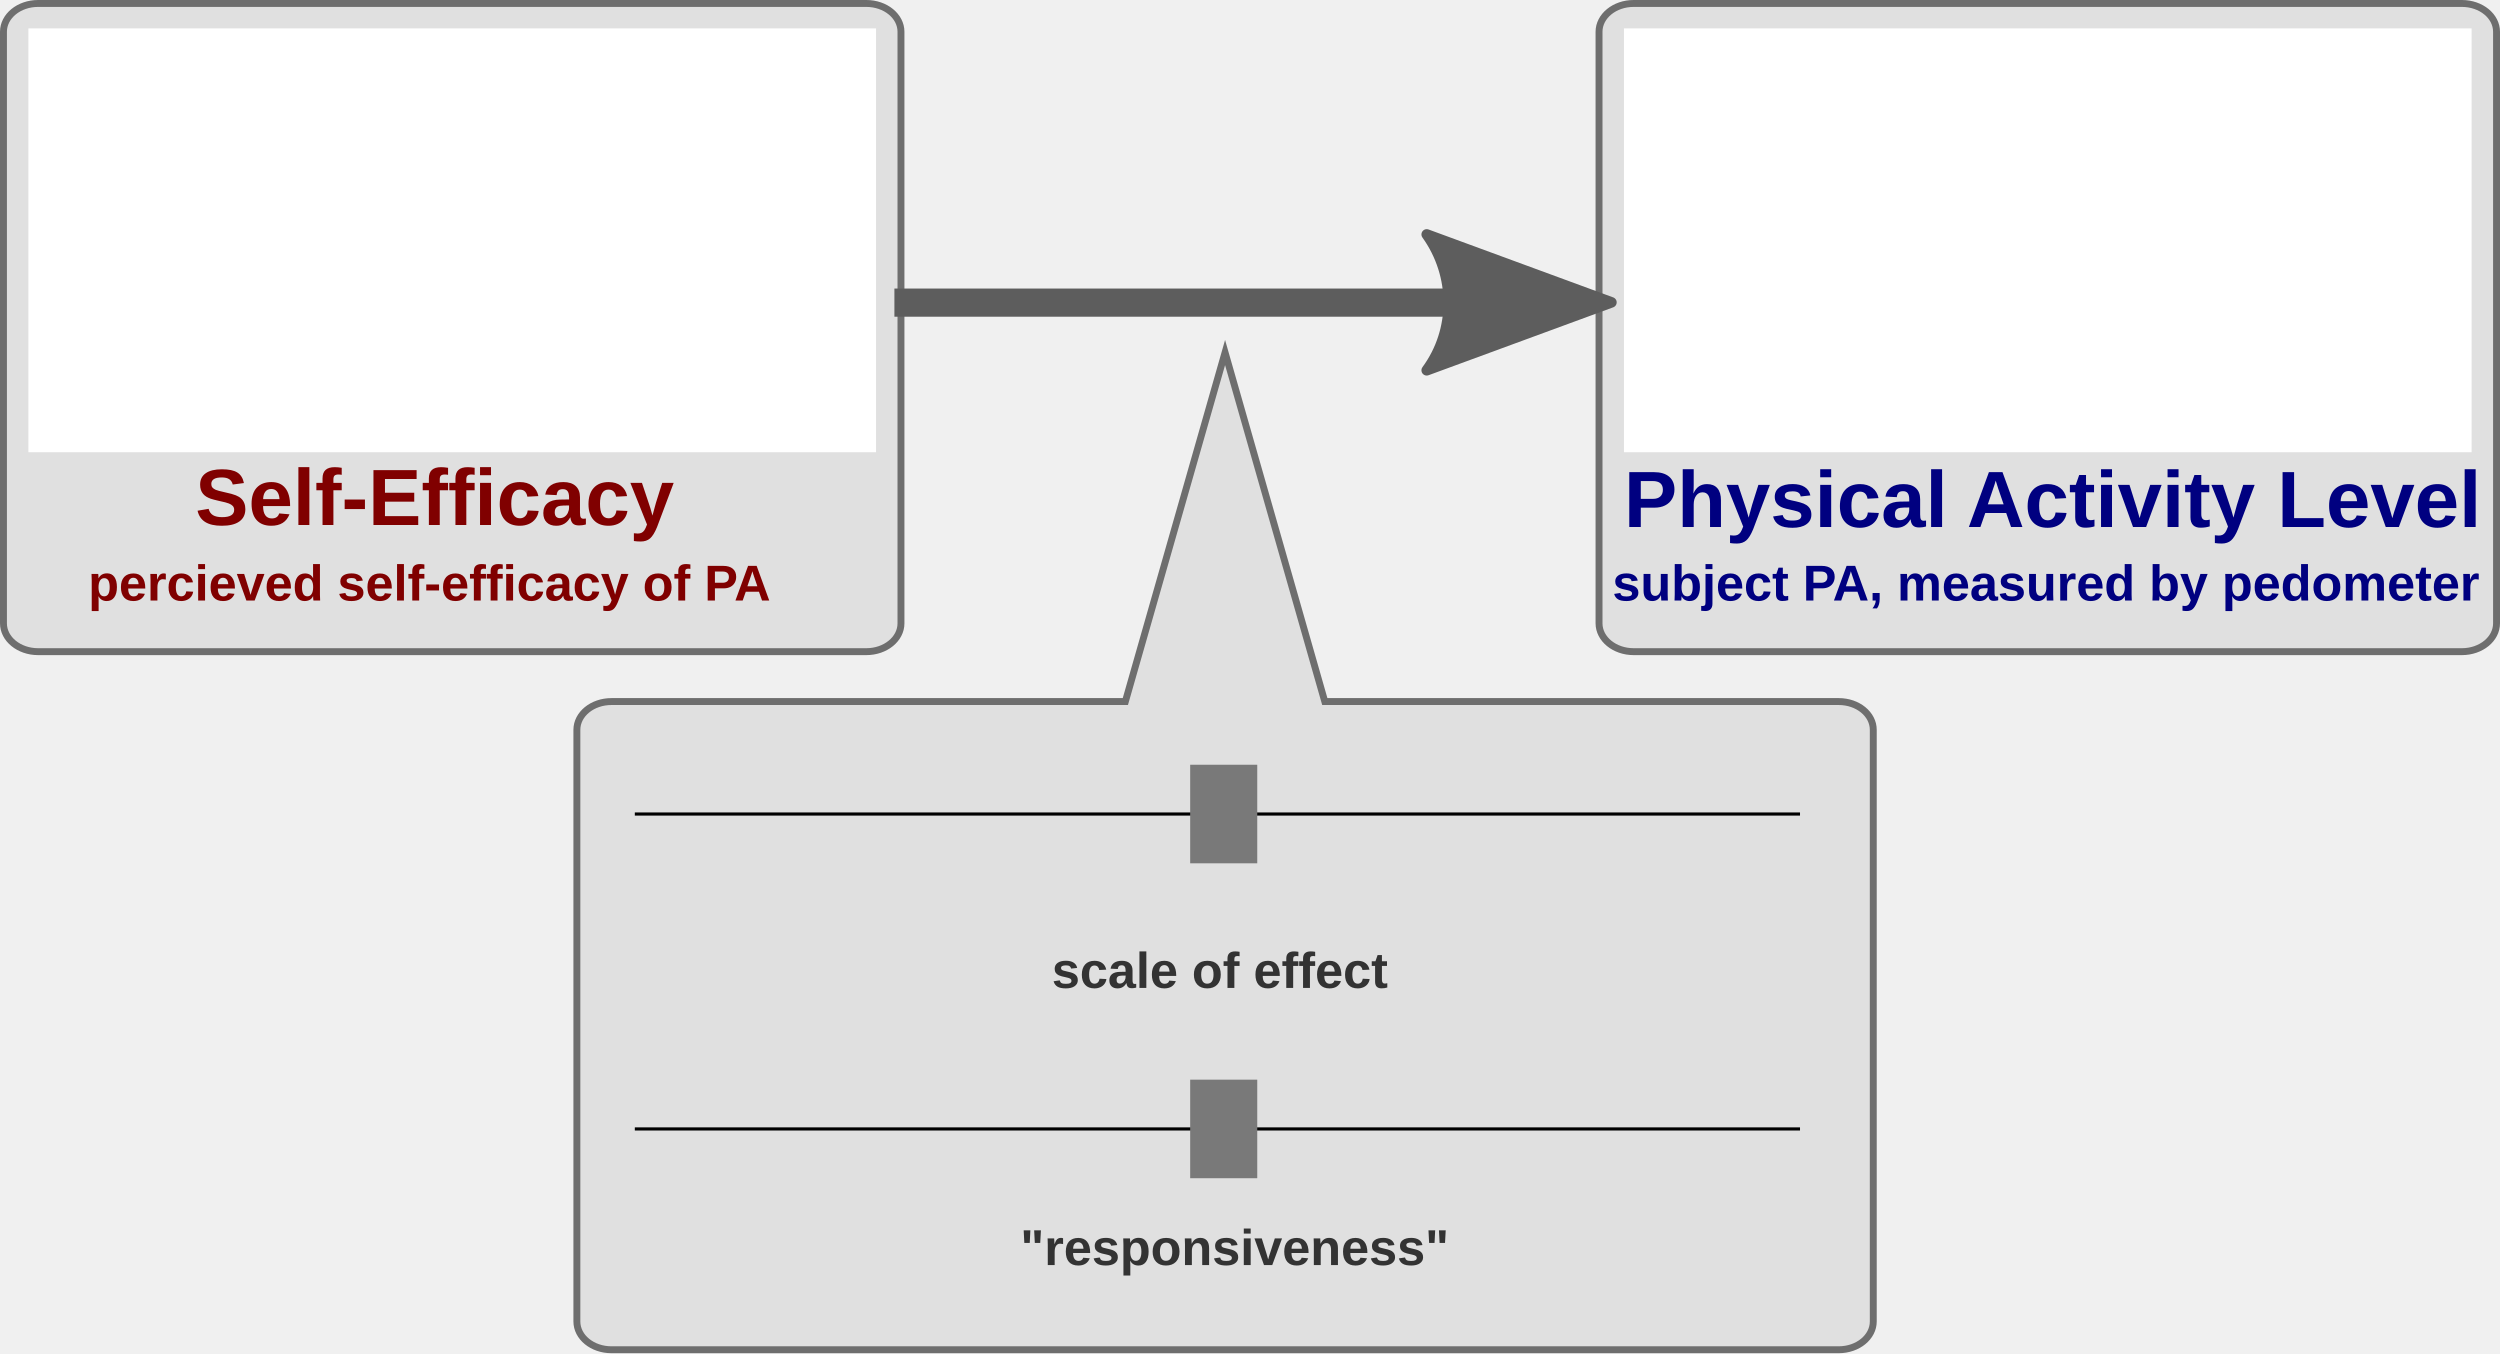
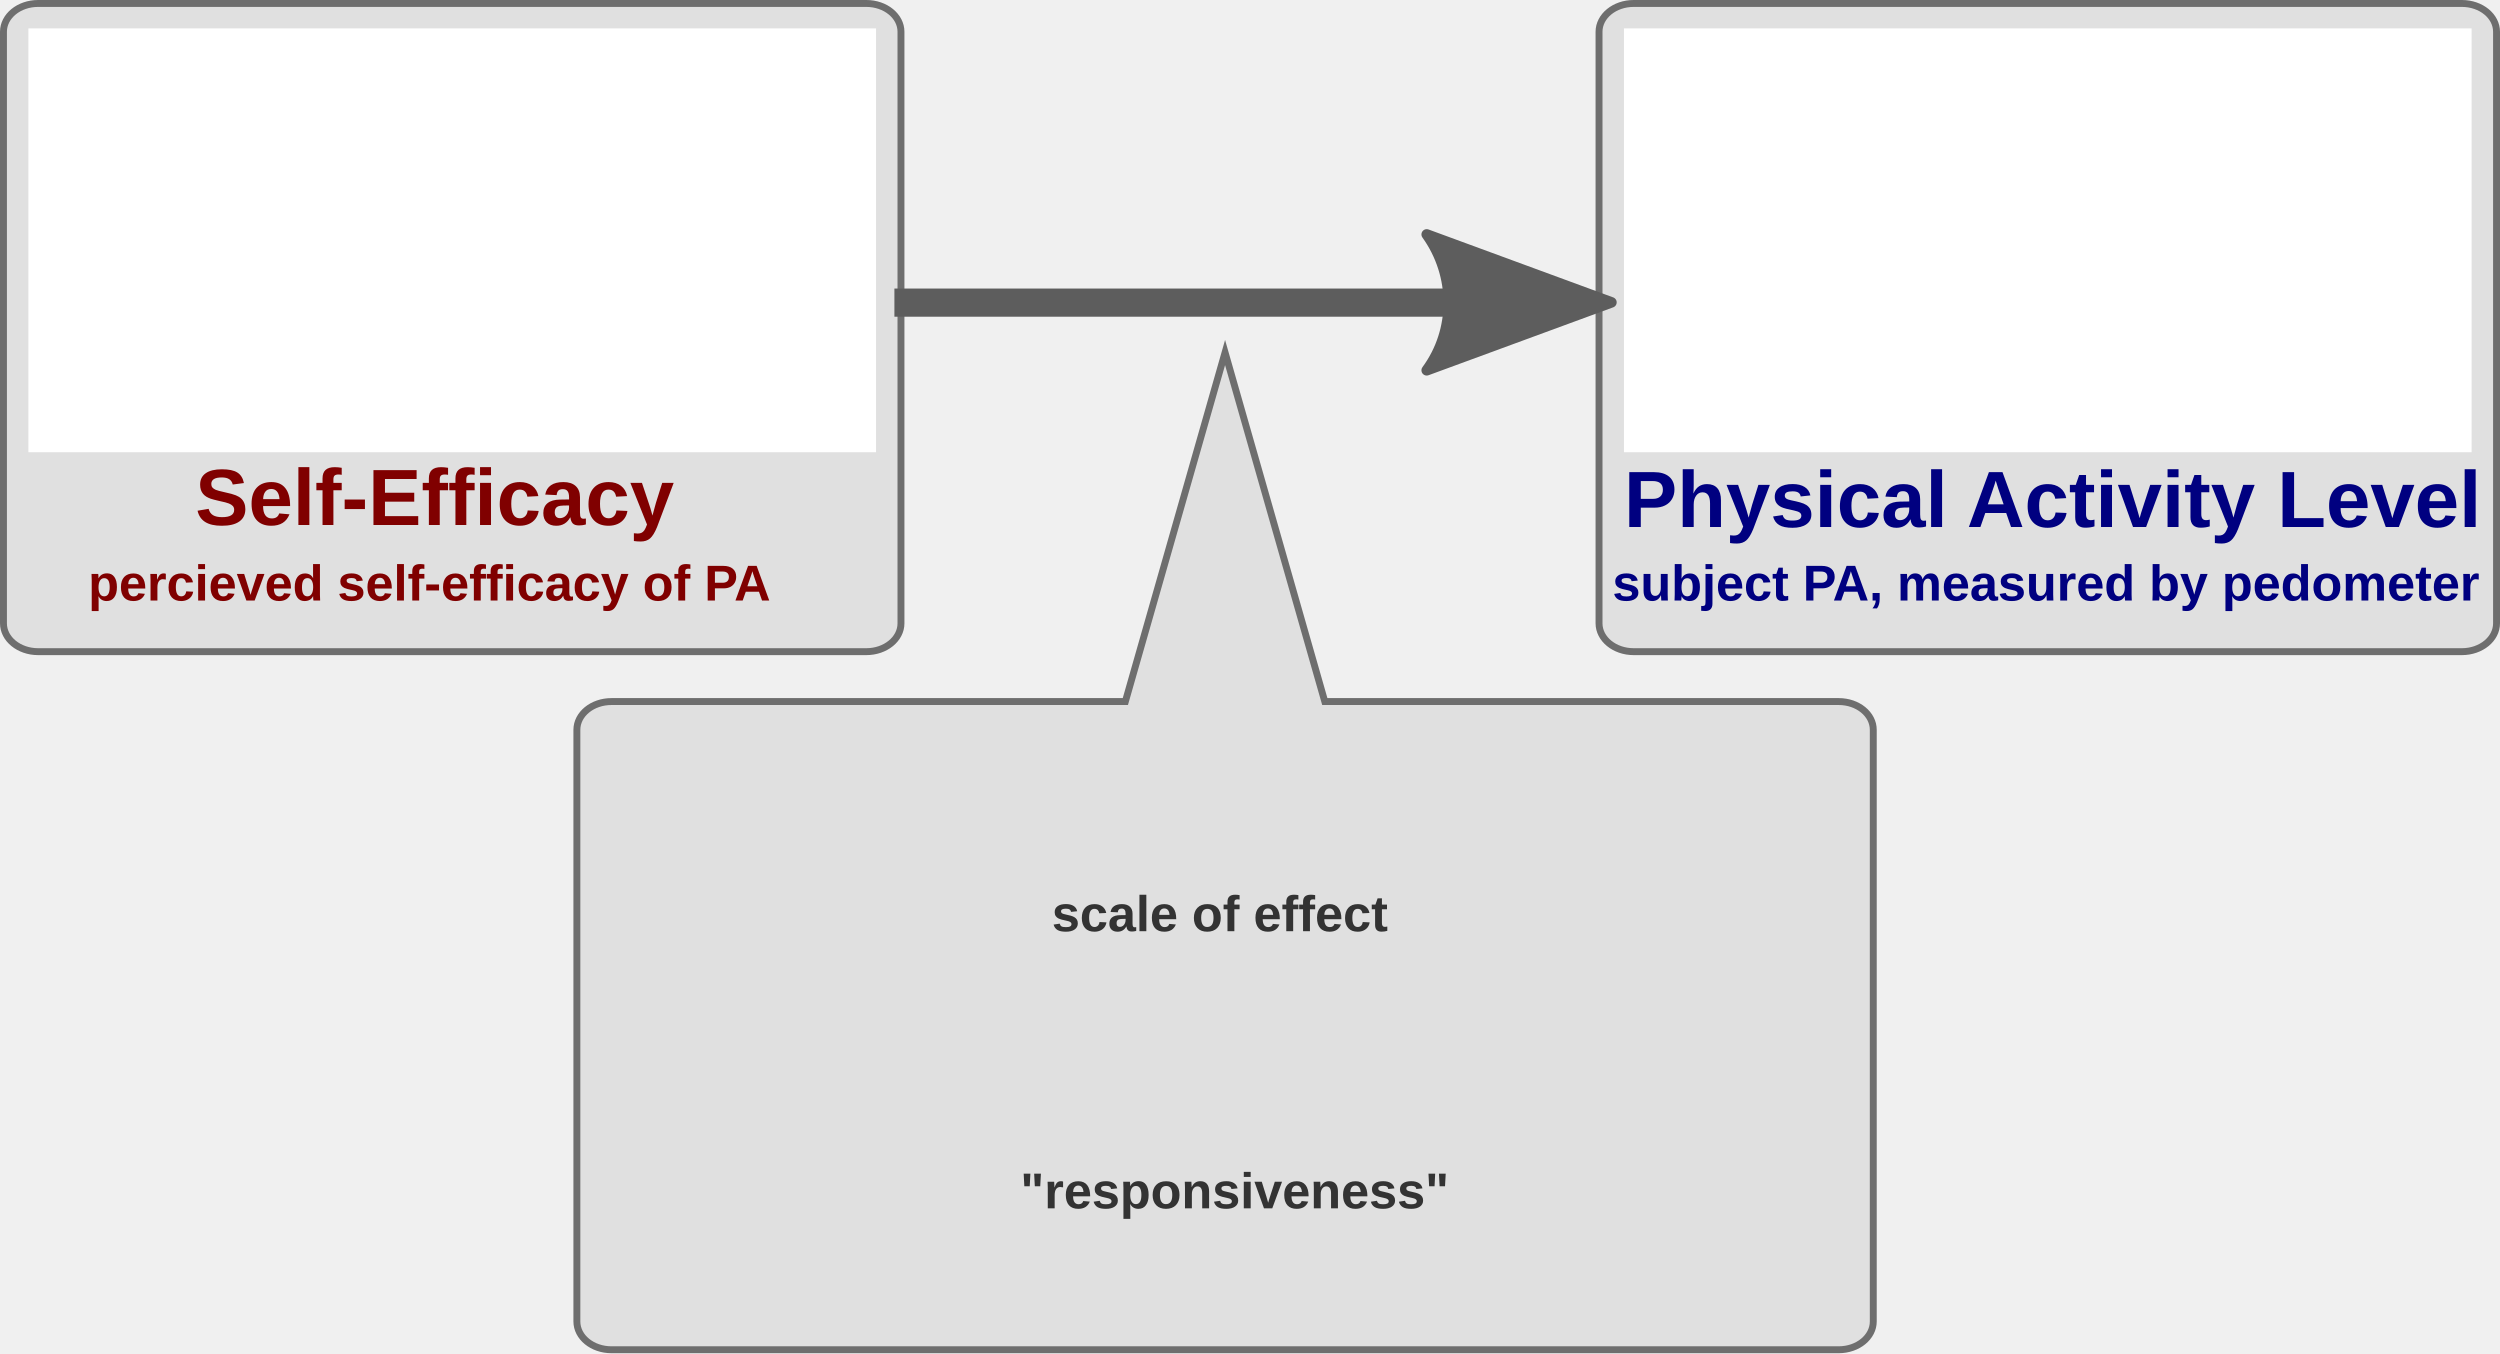
<svg xmlns="http://www.w3.org/2000/svg" xmlns:xlink="http://www.w3.org/1999/xlink" width="793.855" height="429.703" id="svg2" version="1.1">
  <defs id="defs4">
    <linearGradient id="linearGradient5127">
      <stop style="stop-color:#1c1490;stop-opacity:1;" offset="0" id="stop5129" />
      <stop id="stop5135" offset="1" style="stop-color:#bd0000;stop-opacity:0.887;" />
    </linearGradient>
    <marker orient="auto" refY="0" refX="0" id="Arrow1Mend" style="overflow:visible">
      <path id="path3850" d="M 0,0 5,-5 -12.5,0 5,5 0,0 z" style="fill-rule:evenodd;stroke:#000000;stroke-width:1pt;marker-start:none" transform="matrix(-0.4,0,0,-0.4,-4,0)" />
    </marker>
    <marker orient="auto" refY="0" refX="0" id="Arrow1Send" style="overflow:visible">
      <path id="path3856" d="M 0,0 5,-5 -12.5,0 5,5 0,0 z" style="fill-rule:evenodd;stroke:#000000;stroke-width:1pt;marker-start:none" transform="matrix(-0.2,0,0,-0.2,-1.2,0)" />
    </marker>
    <marker orient="auto" refY="0" refX="0" id="Arrow2Mend" style="overflow:visible">
      <path id="path3868" style="font-size:12px;fill-rule:evenodd;stroke-width:0.625;stroke-linejoin:round" d="M 8.719,4.034 -2.207,0.016 8.719,-4.002 c -1.745,2.372 -1.735,5.617 -6e-7,8.035 z" transform="scale(-0.6,-0.6)" />
    </marker>
    <linearGradient xlink:href="#linearGradient5127" id="linearGradient5133" x1="237.96" y1="-360.113" x2="460.111" y2="-360.113" gradientUnits="userSpaceOnUse" />
    <marker orient="auto" refY="0" refX="0" id="Arrow2Mendn" style="overflow:visible">
      <path id="path5150" style="font-size:12px;fill:url(#linearGradient5133);fill-rule:evenodd;stroke:url(#linearGradient5133);stroke-width:0.625;stroke-linejoin:round" d="M 8.719,4.034 -2.207,0.016 8.719,-4.002 c -1.745,2.372 -1.735,5.617 -6e-7,8.035 z" transform="scale(-0.6,-0.6)" />
    </marker>
    <marker orient="auto" refY="0" refX="0" id="Arrow2MendnI" style="overflow:visible">
      <path id="path5251" style="font-size:12px;fill:#5d5d5d;fill-rule:evenodd;stroke:#5d5d5d;stroke-width:0.625;stroke-linejoin:round" d="M 8.719,4.034 -2.207,0.016 8.719,-4.002 c -1.745,2.372 -1.735,5.617 -6e-7,8.035 z" transform="scale(-0.6,-0.6)" />
    </marker>
  </defs>
  <g id="layer1" transform="translate(51.57946,456.1249)">
    <rect style="fill:#e0e0e0;fill-opacity:1;stroke:#6e6e6e;stroke-width:2.198;stroke-miterlimit:4;stroke-opacity:1;stroke-dasharray:none;stroke-dashoffset:0" id="rect2987" width="284.997" height="205.831" x="456.18" y="-455.026" rx="10.992" ry="8.98" />
    <text xml:space="preserve" style="font-size:25.333px;font-style:normal;font-weight:bold;line-height:125%;letter-spacing:0px;word-spacing:0px;fill:#000080;fill-opacity:1;stroke:none;font-family:Arial;-inkscape-font-specification:Arial Bold;font-stretch:normal;font-variant:normal" x="464.097" y="-288.778" id="text3007">
      <tspan id="tspan3009" x="464.097" y="-288.778">Physical Activity Level</tspan>
    </text>
    <rect style="fill:#ffffff;fill-opacity:1;stroke:none" id="pa_graph" width="269.163" height="134.582" x="464.097" y="-447.109" rx="0" ry="0" />
    <rect style="fill:#e0e0e0;fill-opacity:1;stroke:#6e6e6e;stroke-width:2.198;stroke-miterlimit:4;stroke-opacity:1;stroke-dasharray:none;stroke-dashoffset:0" id="rect2987-7" width="284.997" height="205.831" x="-50.48" y="-455.026" rx="10.992" ry="8.98" />
    <rect style="fill:#ffffff;fill-opacity:1;stroke:none" id="se_graph" width="269.163" height="134.582" x="-42.564" y="-447.109" rx="0" ry="0" />
    <path style="fill:none;stroke:#5d5d5d;stroke-width:8.946;stroke-linecap:butt;stroke-linejoin:miter;stroke-miterlimit:4;stroke-opacity:1;stroke-dasharray:none;marker-end:url(#Arrow2MendnI)" d="m 232.433,-360.027 215.831,0" id="path3836" />
    <path style="fill:#e0e0e0;fill-opacity:1;stroke:#6e6e6e;stroke-width:2.198;stroke-linecap:butt;stroke-linejoin:miter;stroke-miterlimit:4;stroke-opacity:1;stroke-dasharray:none" d="m 337.432,-344.184 -31.666,110.832 -163.18,0 c -6.09,0 -10.984,4.006 -10.984,8.98 l 0,187.87 c 0,4.975 4.895,8.98 10.984,8.98 l 389.693,0 c 6.09,0 10.984,-4.006 10.984,-8.98 l 0,-187.87 c 0,-4.975 -4.895,-8.98 -10.984,-8.98 l -163.18,0 z" id="path5026" />
-     <path style="fill:none;stroke:#000000;stroke-width:1px;stroke-linecap:butt;stroke-linejoin:miter;stroke-opacity:1" d="m 150,-97.638 370,0" id="path5109" />
-     <path style="fill:none;stroke:#000000;stroke-width:1px;stroke-linecap:butt;stroke-linejoin:miter;stroke-opacity:1" d="m 150,-197.638 370,0" id="path5111" />
-     <rect style="fill:#ffffff;fill-opacity:1;stroke:#797979;stroke-width:11.3;stroke-miterlimit:4;stroke-opacity:1;stroke-dasharray:none;stroke-dashoffset:0" id="connect_scaler" width="10" height="20" x="332" y="-207.638" rx="0" ry="0" />
-     <rect style="fill:#ffffff;fill-opacity:1;stroke:#797979;stroke-width:11.3;stroke-miterlimit:4;stroke-opacity:1;stroke-dasharray:none;stroke-dashoffset:0" id="connect_responsiveness" width="10" height="20" x="332" y="-107.638" rx="0" ry="0" />
    <text xml:space="preserve" style="font-size:25.333px;font-style:normal;font-variant:normal;font-weight:bold;font-stretch:normal;line-height:125%;letter-spacing:0px;word-spacing:0px;fill:#800000;fill-opacity:1;stroke:none;font-family:Arial;-inkscape-font-specification:Arial Bold" x="10.421" y="-289.422" id="text3007-1">
      <tspan id="tspan3009-7" x="10.421" y="-289.422">Self-Efficacy</tspan>
    </text>
    <text xml:space="preserve" style="font-size:16px;font-style:normal;font-variant:normal;font-weight:bold;font-stretch:normal;line-height:125%;letter-spacing:0px;word-spacing:0px;fill:#800000;fill-opacity:1;stroke:none;font-family:Arial;-inkscape-font-specification:Arial Bold" x="-23.579" y="-265.422" id="text3007-1-4">
      <tspan id="tspan3009-7-0" x="-23.579" y="-265.422">percieved self-efficacy of PA</tspan>
    </text>
    <text xml:space="preserve" style="font-size:16px;font-style:normal;font-variant:normal;font-weight:bold;font-stretch:normal;line-height:125%;letter-spacing:0px;word-spacing:0px;fill:#000080;fill-opacity:1;stroke:none;font-family:Arial;-inkscape-font-specification:Arial Bold" x="460.421" y="-265.422" id="text3007-1-4-9">
      <tspan id="tspan3009-7-0-4" x="460.421" y="-265.422">subject PA, measured by pedometer</tspan>
    </text>
-     <text xml:space="preserve" style="font-size:16px;font-style:normal;font-variant:normal;font-weight:bold;font-stretch:normal;line-height:125%;letter-spacing:0px;word-spacing:0px;fill:#333333;fill-opacity:1;stroke:none;font-family:Arial;-inkscape-font-specification:Arial Bold" x="282.421" y="-142.422" id="text3007-1-4-8">
-       <tspan id="tspan3009-7-0-8" x="282.421" y="-142.422">scale of effect</tspan>
+     <text xml:space="preserve" style="font-size:16px;font-style:normal;font-variant:normal;font-weight:bold;font-stretch:normal;line-height:125%;letter-spacing:0px;word-spacing:0px;fill:#333333;fill-opacity:1;stroke:none;font-family:Arial;-inkscape-font-specification:Arial Bold" x="282.421" y="-160.422" id="text3007-1-4-8">
+       <tspan id="tspan3009-7-0-8" x="282.421" y="-160.422">scale of effect</tspan>
    </text>
-     <text xml:space="preserve" style="font-size:16px;font-style:normal;font-variant:normal;font-weight:bold;font-stretch:normal;line-height:125%;letter-spacing:0px;word-spacing:0px;fill:#333333;fill-opacity:1;stroke:none;font-family:Arial;-inkscape-font-specification:Arial Bold" x="272.421" y="-54.422" id="text3007-1-4-8-2">
-       <tspan id="tspan3009-7-0-8-4" x="272.421" y="-54.422">"responsiveness"</tspan>
+     <text xml:space="preserve" style="font-size:16px;font-style:normal;font-variant:normal;font-weight:bold;font-stretch:normal;line-height:125%;letter-spacing:0px;word-spacing:0px;fill:#333333;fill-opacity:1;stroke:none;font-family:Arial;-inkscape-font-specification:Arial Bold" x="272.421" y="-72.422" id="text3007-1-4-8-2">
+       <tspan id="tspan3009-7-0-8-4" x="272.421" y="-72.422">"responsiveness"</tspan>
    </text>
  </g>
</svg>
